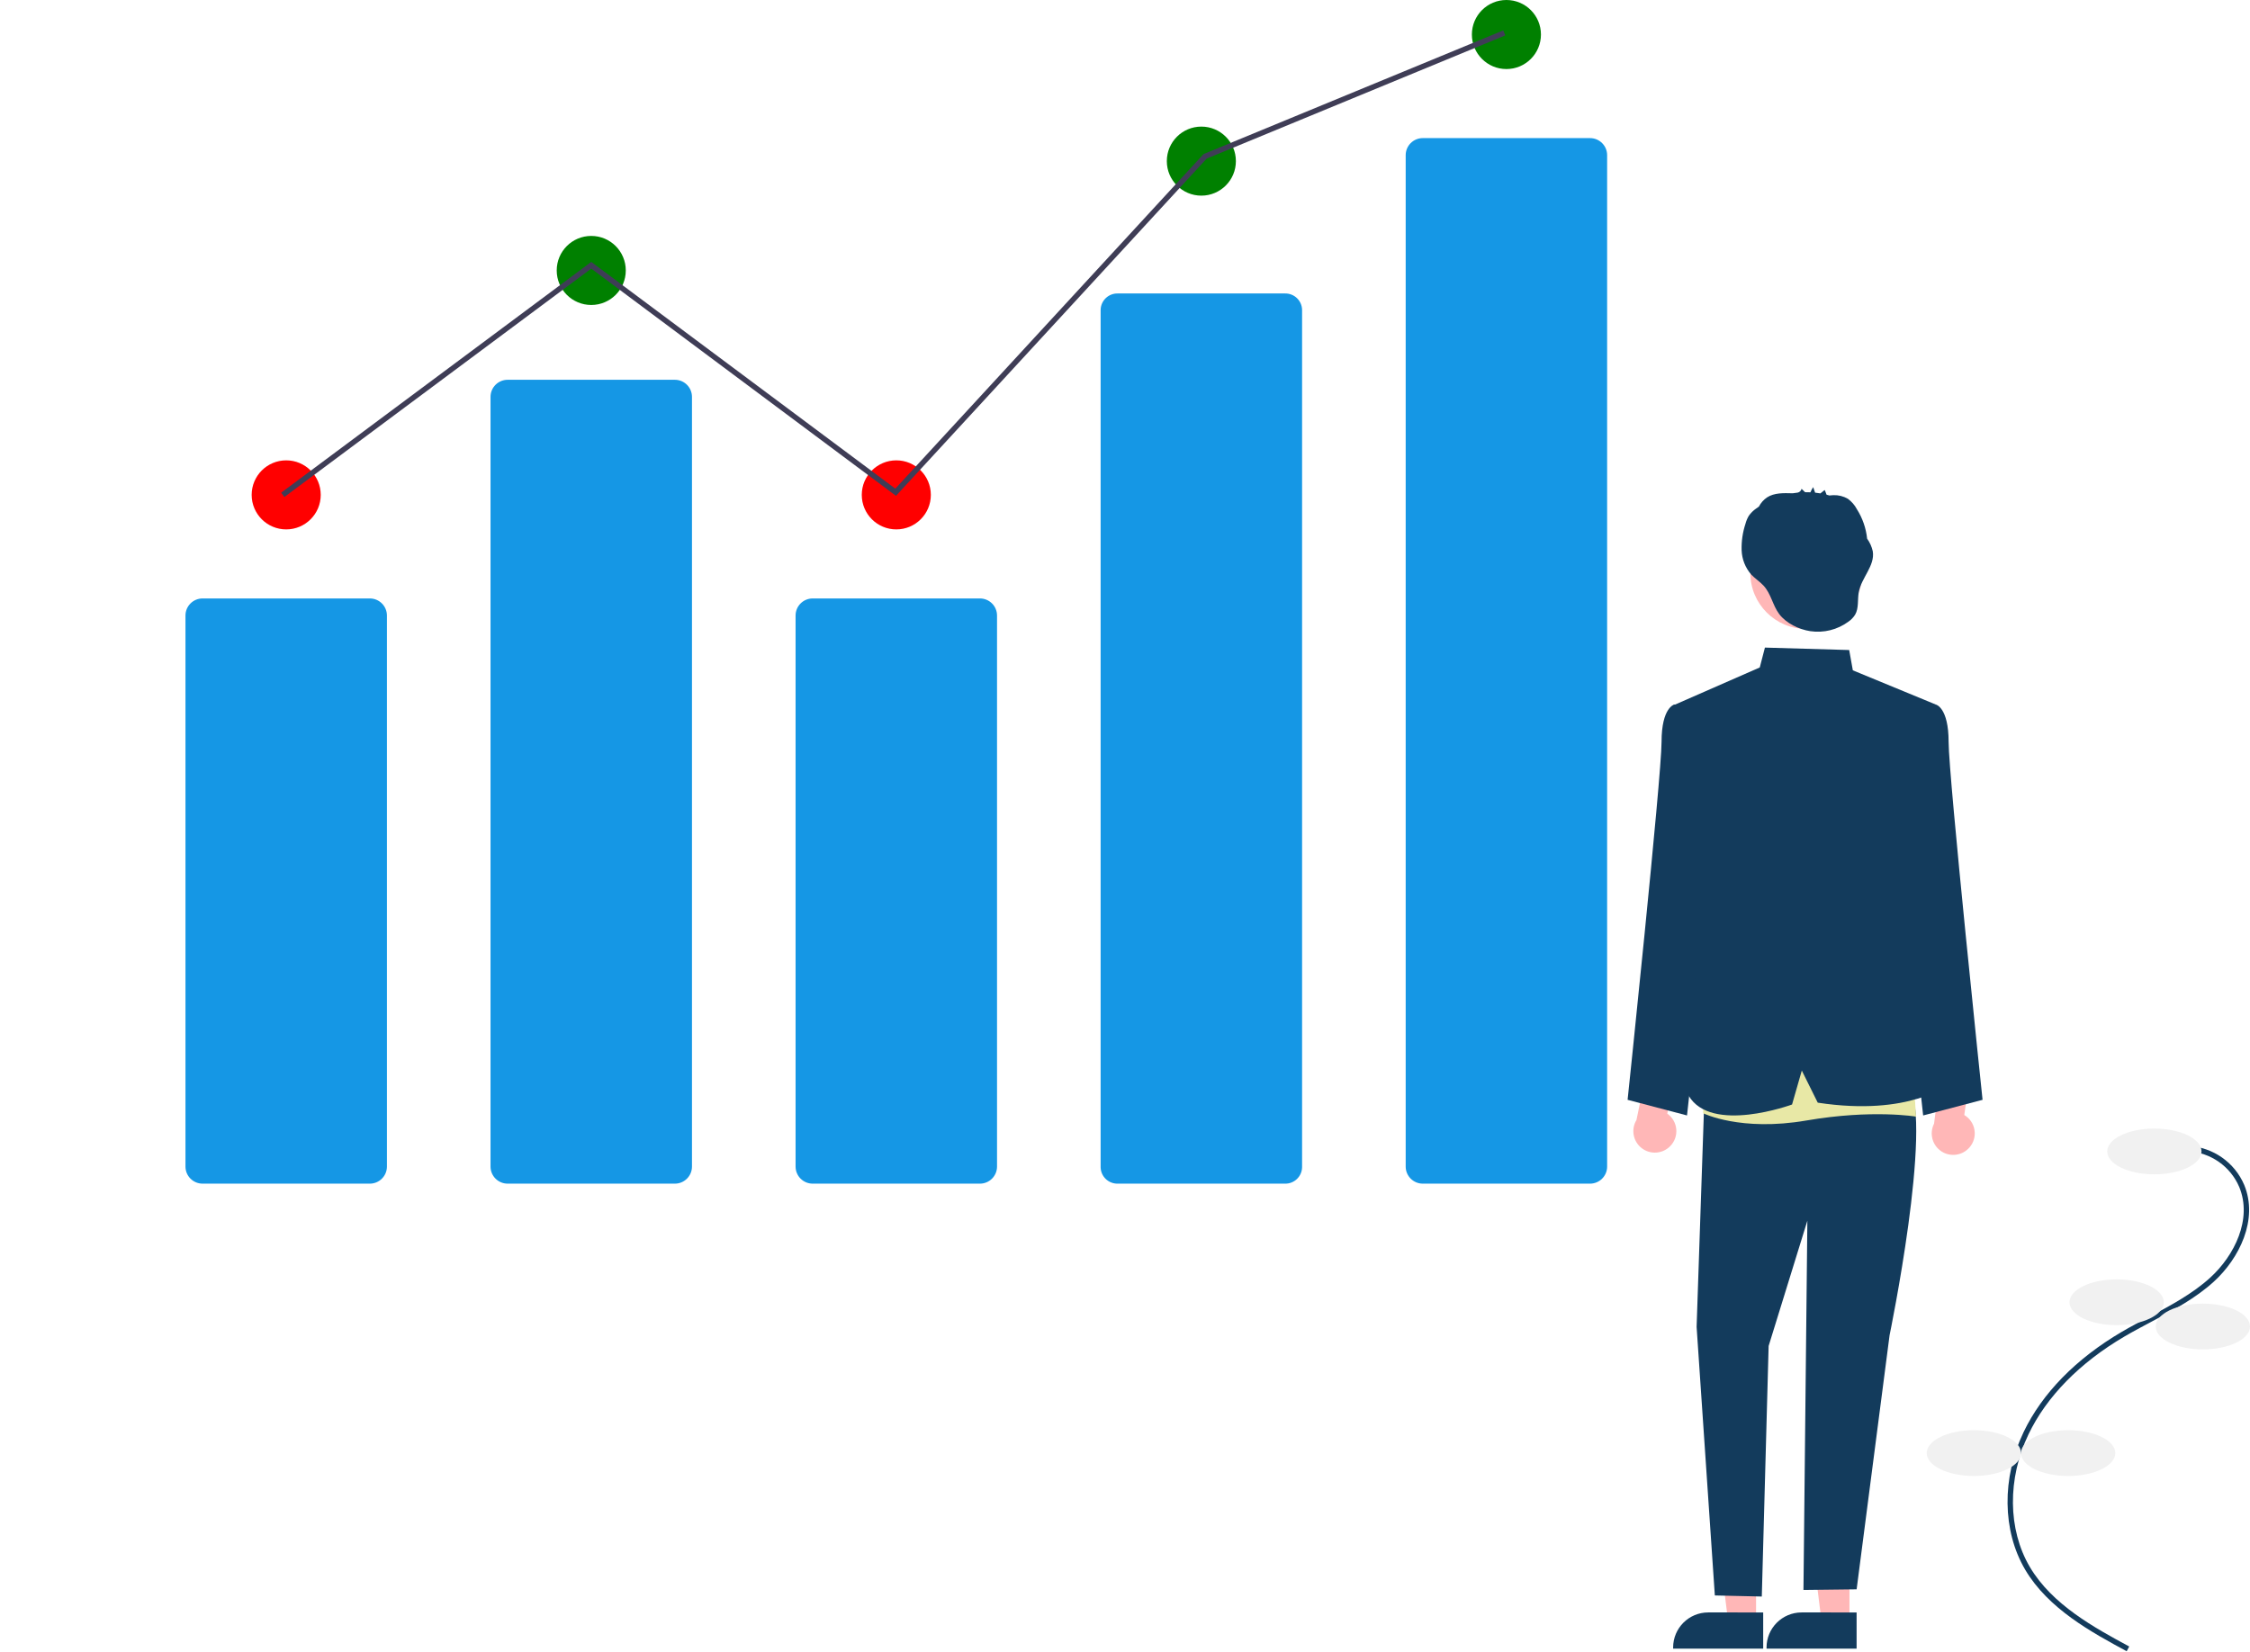
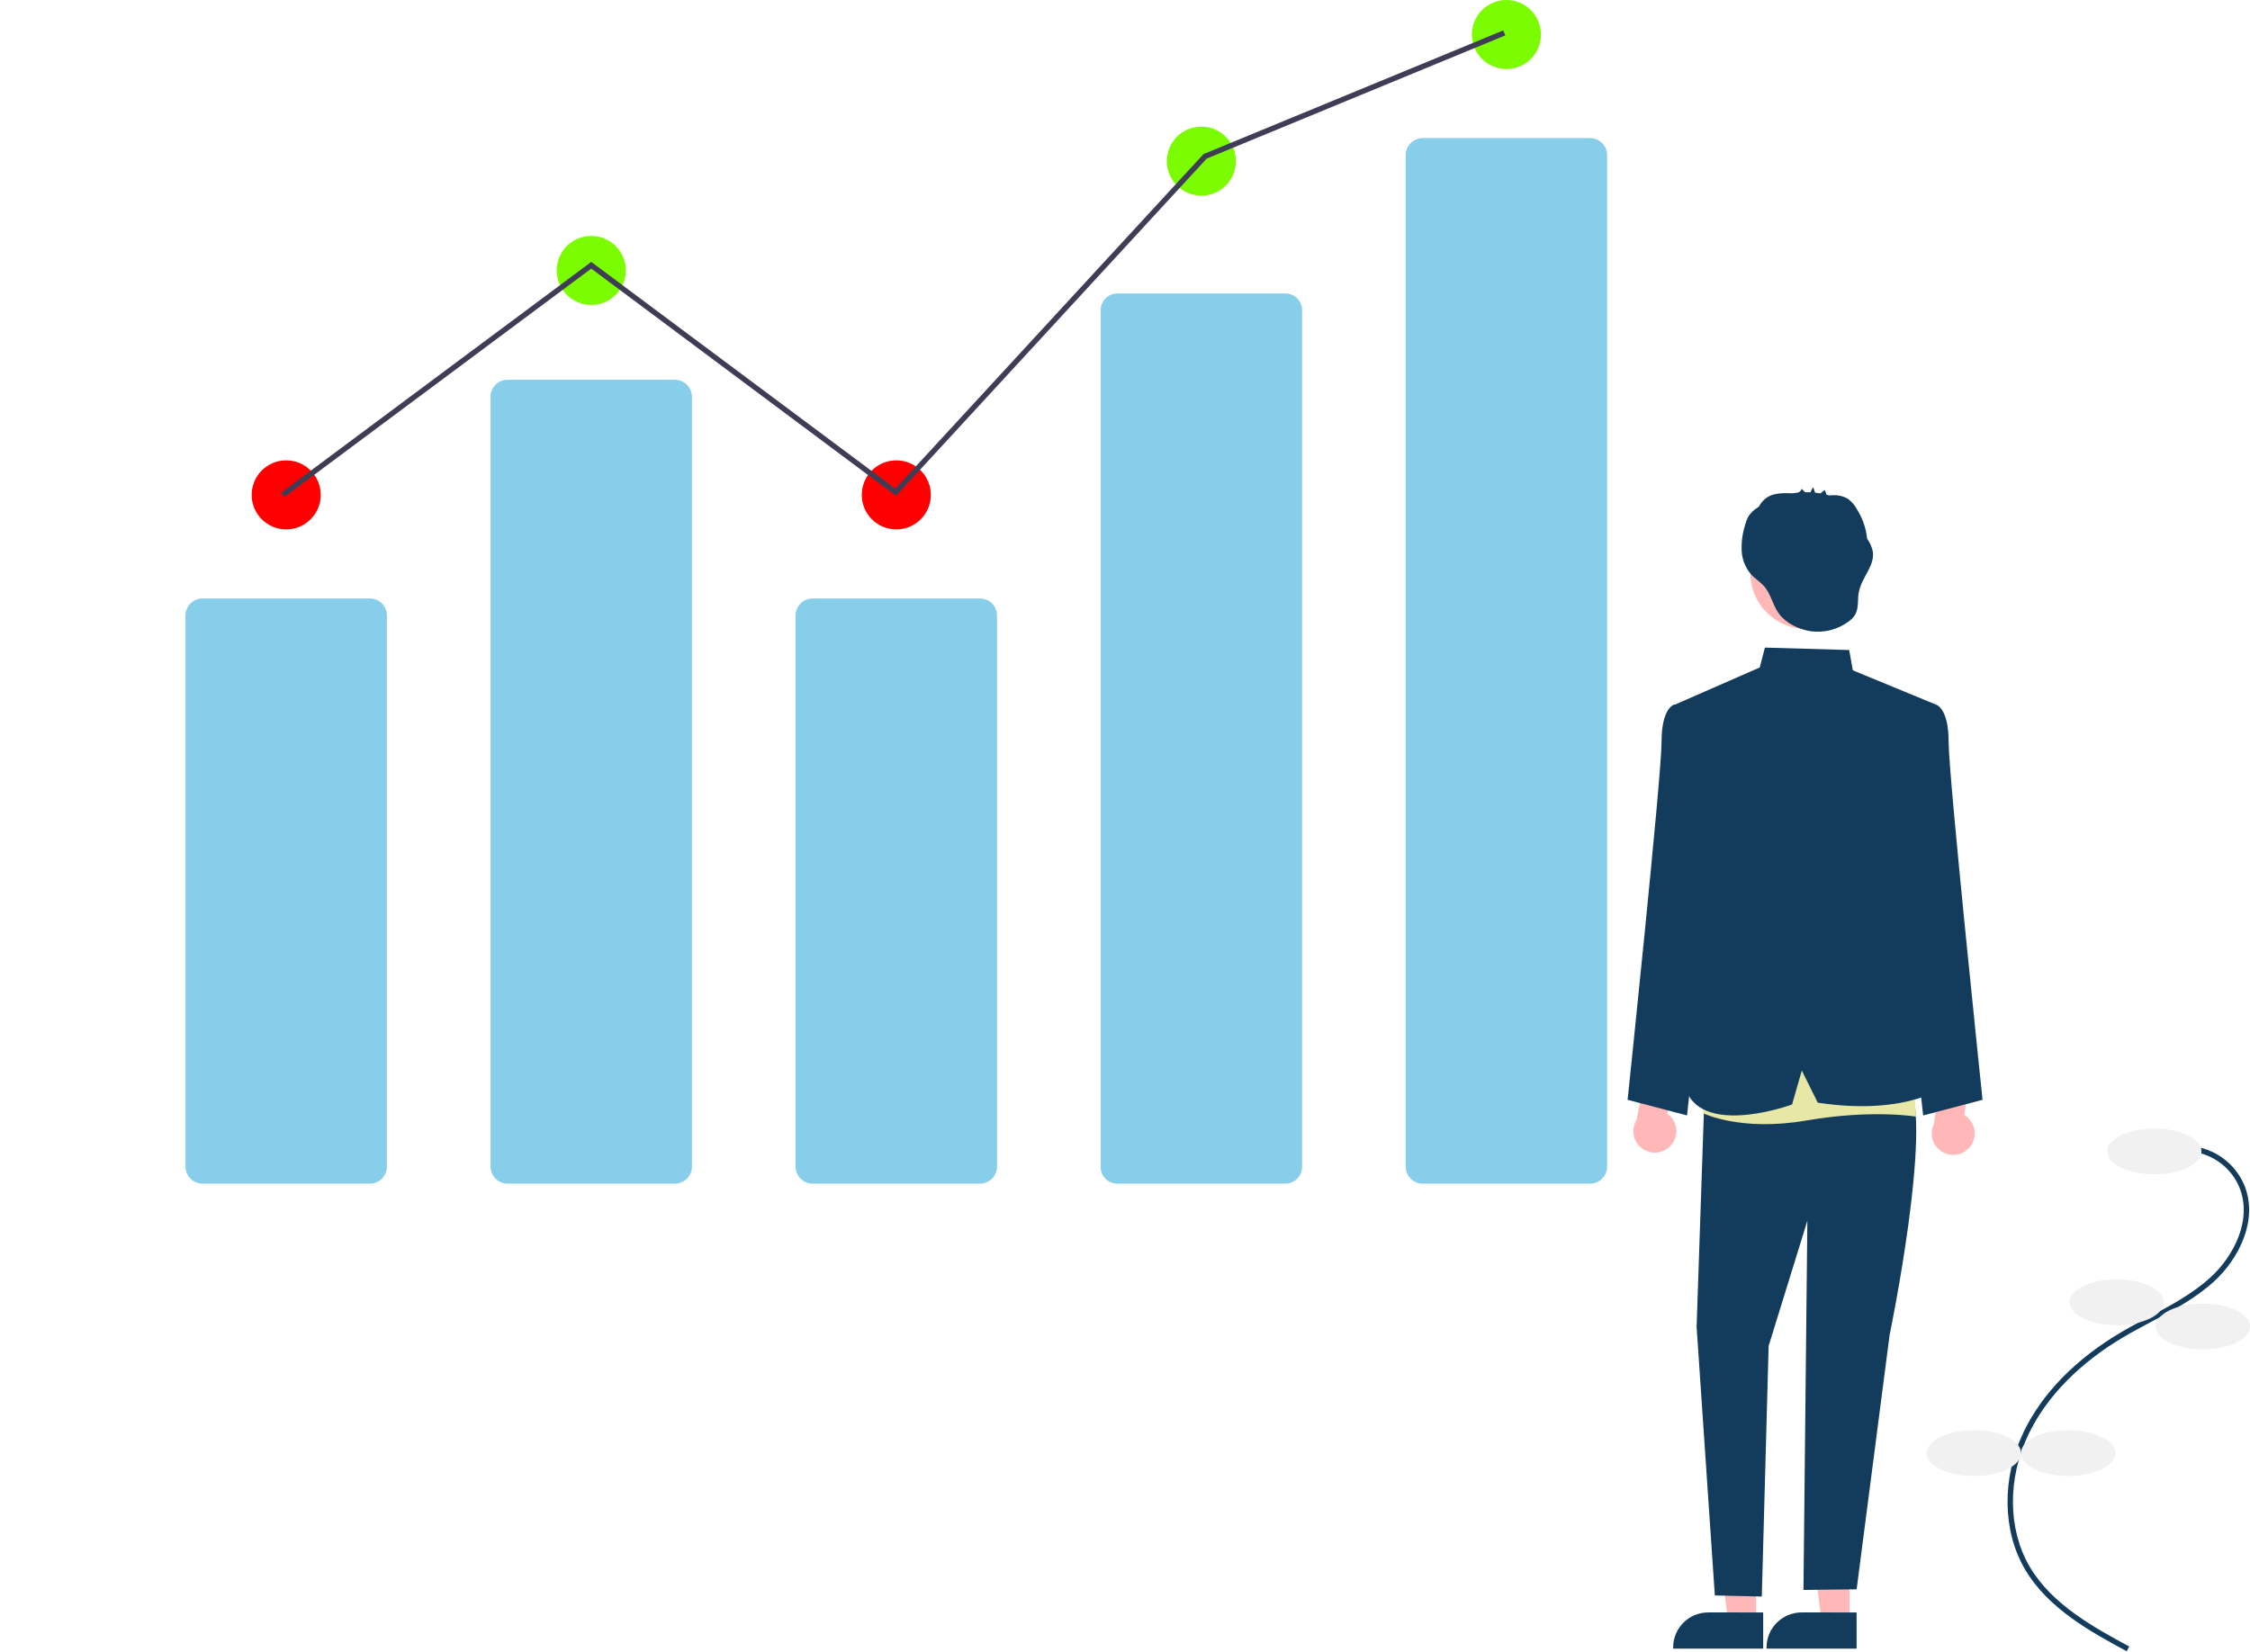
<svg xmlns="http://www.w3.org/2000/svg" data-name="Layer 1" width="835.213" height="613.098" viewBox="0 0 835.213 613.098">
  <style>
    .blink {
      animation: blink 1.5s infinite;
    }
  
  @-moz-keyframes blink {
  0% {
    opacity: 0;
  }
  25% {
    opacity: 0.25;
  }
  50% {
    opacity: 0.5;
  }
  75% {
    opacity: 0.75;
  }
  100% {
    opacity: 1;
  }
}
@-webkit-keyframes blink {
  0% {
    opacity: 0;
  }
  25% {
    opacity: 0.25;
  }
  50% {
    opacity: 0.5;
  }
  75% {
    opacity: 0.75;
  }
  100% {
    opacity: 1;
  }
}
@keyframes blink {
  0% {
    opacity: 0;
  }
  25% {
    opacity: 0.25;
  }
  50% {
    opacity: 0.5;
  }
  75% {
    opacity: 0.75;
  }
  100% {
    opacity: 1;
  }
}

  </style>
  <path d="M970.8,754.84l.951-1.759c-12.753-6.897-28.626-15.481-36.916-29.567-8.172-13.886-8.356-32.743-.479-49.211,6.704-14.016,19.018-26.572,35.611-36.313,3.273-1.921,6.709-3.742,10.031-5.503,8.031-4.256,16.336-8.658,23.184-14.903,9.432-8.601,16.568-23.035,11.249-35.891a23.856,23.856,0,0,0-20.677-14.467l-.113,1.997a21.861,21.861,0,0,1,18.948,13.248c4.943,11.947-1.839,25.505-10.754,33.636-6.661,6.074-14.852,10.415-22.773,14.613-3.342,1.771-6.797,3.603-10.108,5.546-16.938,9.943-29.526,22.798-36.403,37.174-8.16,17.061-7.946,36.637.559,51.089C941.685,739.095,957.828,747.826,970.8,754.84Z" transform="translate(-181.3664 -141.7423)" fill="#133B5C" />
  <ellipse cx="799.713" cy="427.525" rx="17.5" ry="8.5" fill="#f1f1f1" />
  <ellipse cx="785.713" cy="483.525" rx="17.5" ry="8.5" fill="#f1f1f1" />
  <ellipse cx="817.713" cy="492.525" rx="17.5" ry="8.5" fill="#f1f1f1" />
  <ellipse cx="767.713" cy="539.525" rx="17.5" ry="8.5" fill="#f1f1f1" />
  <ellipse cx="732.713" cy="539.525" rx="17.5" ry="8.5" fill="#f1f1f1" />
-   <path d="M318.653,581.226H256.558a6.349,6.349,0,0,1-6.342-6.342V370.286a6.349,6.349,0,0,1,6.342-6.342h62.095a6.349,6.349,0,0,1,6.342,6.342V574.884A6.349,6.349,0,0,1,318.653,581.226Z" transform="translate(-181.3664 -141.7423)" fill="#1597E5" />
-   <path d="M431.89,581.226H369.795a6.349,6.349,0,0,1-6.342-6.342V289.097a6.349,6.349,0,0,1,6.342-6.342h62.095a6.349,6.349,0,0,1,6.342,6.342V574.884A6.349,6.349,0,0,1,431.89,581.226Z" transform="translate(-181.3664 -141.7423)" fill="#1597E5" />
-   <path d="M545.128,581.226H483.033a6.349,6.349,0,0,1-6.342-6.342V370.286a6.349,6.349,0,0,1,6.342-6.342h62.095a6.349,6.349,0,0,1,6.342,6.342V574.884A6.349,6.349,0,0,1,545.128,581.226Z" transform="translate(-181.3664 -141.7423)" fill="#1597E5" />
-   <path d="M658.365,581.226H596.27a6.211,6.211,0,0,1-6.342-6.055V256.761a6.211,6.211,0,0,1,6.342-6.055h62.095a6.211,6.211,0,0,1,6.342,6.055V575.171A6.211,6.211,0,0,1,658.365,581.226Z" transform="translate(-181.3664 -141.7423)" fill="#1597E5" />
-   <path d="M771.603,581.226H709.508a6.349,6.349,0,0,1-6.342-6.342V199.362a6.349,6.349,0,0,1,6.342-6.342h62.095a6.349,6.349,0,0,1,6.342,6.342V574.884A6.349,6.349,0,0,1,771.603,581.226Z" transform="translate(-181.3664 -141.7423)" fill="#1597E5" />
+   <path d="M318.653,581.226H256.558a6.349,6.349,0,0,1-6.342-6.342V370.286a6.349,6.349,0,0,1,6.342-6.342h62.095a6.349,6.349,0,0,1,6.342,6.342V574.884A6.349,6.349,0,0,1,318.653,581.226Z" transform="translate(-181.3664 -141.7423)" fill="#87ceeb" />
+   <path d="M431.89,581.226H369.795a6.349,6.349,0,0,1-6.342-6.342V289.097a6.349,6.349,0,0,1,6.342-6.342h62.095a6.349,6.349,0,0,1,6.342,6.342V574.884A6.349,6.349,0,0,1,431.89,581.226Z" transform="translate(-181.3664 -141.7423)" fill="#87ceeb" />
+   <path d="M545.128,581.226H483.033a6.349,6.349,0,0,1-6.342-6.342V370.286a6.349,6.349,0,0,1,6.342-6.342h62.095a6.349,6.349,0,0,1,6.342,6.342V574.884A6.349,6.349,0,0,1,545.128,581.226Z" transform="translate(-181.3664 -141.7423)" fill="#87ceeb" />
+   <path d="M658.365,581.226H596.27a6.211,6.211,0,0,1-6.342-6.055V256.761a6.211,6.211,0,0,1,6.342-6.055h62.095a6.211,6.211,0,0,1,6.342,6.055V575.171A6.211,6.211,0,0,1,658.365,581.226Z" transform="translate(-181.3664 -141.7423)" fill="#87ceeb" />
+   <path d="M771.603,581.226H709.508a6.349,6.349,0,0,1-6.342-6.342V199.362a6.349,6.349,0,0,1,6.342-6.342h62.095a6.349,6.349,0,0,1,6.342,6.342V574.884A6.349,6.349,0,0,1,771.603,581.226Z" transform="translate(-181.3664 -141.7423)" fill="#87ceeb" />
  <circle cx="106.239" cy="183.744" r="12.819" class="blink" fill="red" />
-   <circle cx="219.476" cy="100.418" r="12.819" class="blink" fill="green" />
+   <circle cx="219.476" cy="100.418" r="12.819" class="blink" fill="#7cfc00" />
  <circle cx="332.714" cy="183.744" r="12.819" class="blink" fill="red" />
-   <circle cx="445.951" cy="59.824" r="12.819" class="blink" fill="green" />
-   <circle cx="559.189" cy="12.819" r="12.819" class="blink" fill="green" />
+   <circle cx="445.951" cy="59.824" r="12.819" class="blink" fill="#7cfc00" />
+   <circle cx="559.189" cy="12.819" r="12.819" class="blink" fill="#7cfc00" />
  <path d="M801.302,567.353a7.93,7.93,0,0,0-1.034-12.116l3.932-17.69-10.167-5.011-5.201,25.059a7.973,7.973,0,0,0,12.471,9.757Z" transform="translate(-181.3664 -141.7423)" fill="#ffb7b7" />
  <path d="M912.485,567.741a7.93,7.93,0,0,0-1.969-11.999l2.551-17.941-10.524-4.21-3.247,25.386a7.973,7.973,0,0,0,13.189,8.763Z" transform="translate(-181.3664 -141.7423)" fill="#ffb7b7" />
  <polygon points="651.862 602.078 641.494 602.077 636.562 562.087 651.864 562.088 651.862 602.078" fill="#ffb7b7" />
  <path d="M835.873,753.87l-33.43-.001v-.423a13.013,13.013,0,0,1,13.012-13.012h.001l20.418.001Z" transform="translate(-181.3664 -141.7423)" fill="#133B5C" />
  <polygon points="686.535 602.078 676.167 602.077 671.235 562.087 686.537 562.088 686.535 602.078" fill="#ffb7b7" />
  <path d="M870.546,753.87l-33.43-.001v-.423a13.013,13.013,0,0,1,13.012-13.012h.001l20.418.001Z" transform="translate(-181.3664 -141.7423)" fill="#133B5C" />
  <path d="M888.777,407.372l11.18-4.034s4.745,1.008,4.745,13.876,12.602,132.882,12.602,132.882l-22.054,5.807L882.784,442.04Z" transform="translate(-181.3664 -141.7423)" fill="#133B5C" />
  <path d="M814.07,407.372l-11.18-4.034s-4.745,1.008-4.745,13.876-12.602,132.882-12.602,132.882l22.054,5.807L820.063,442.04Z" transform="translate(-181.3664 -141.7423)" fill="#133B5C" />
  <path d="M814.214,544.249,811.158,634.401l6.766,99.724,17.432.403,2.537-93.025,14.377-46.512-1.45,137.092,19.739-.236,12.226-94.318s16.145-78.057,7.192-93.279l-41.232-13.711Z" transform="translate(-181.3664 -141.7423)" fill="#133B5C" />
  <path d="M814.55,533.386l-.995,21.687s13.911,6.923,38.364,2.706,40.706-1.437,40.706-1.437l-1.877-27.646Z" transform="translate(-181.3664 -141.7423)" fill="#E8E8A6" />
  <path d="M802.446,403.658l32.154-14.09,1.918-7.38,31.28.906,1.352,7.539,30.808,12.704L886.383,450.535l1.392,33.202,16.926,60.512s-14.277,12.125-48.577,6.908L850.206,539.232l-3.62,12.612s-30.077,11.064-38.413-3.339L814.214,444.459Z" transform="translate(-181.3664 -141.7423)" fill="#133B5C" />
  <circle cx="670.507" cy="212.744" r="20.771" fill="#ffb7b7" />
  <path d="M876.553,346.437a12.65,12.65,0,0,0-2.099-4.69,25.34,25.34,0,0,0-3.783-10.913,11.45,11.45,0,0,0-3.389-3.912,10.004,10.004,0,0,0-5.332-1.329c-.339-.006-.947.097-1.496.122-.351-.109-.705-.206-1.06-.297-.207-.461-.618-1.804-.732-1.713l-1.547,1.229c-.654-.114-1.312-.202-1.972-.272q-.36-1.028-.721-2.056a14.089,14.089,0,0,0-1.022,1.921q-.985-.048-1.972-.034l-1.315-1.263a1.855,1.855,0,0,1-1.451,1.421c-.605.062-1.208.143-1.808.24-.049-0-.098,0-.146-.001-3.239-.081-6.723-.226-9.431,1.552a9.293,9.293,0,0,0-3.002,3.408c-.332.225-.664.449-.986.688a10.78,10.78,0,0,0-2.778,2.754,11.677,11.677,0,0,0-1.229,2.978,28.551,28.551,0,0,0-1.415,9.754,14.476,14.476,0,0,0,3.558,9.034c1.389,1.492,3.155,2.594,4.545,4.085,2.864,3.069,3.401,7.35,5.85,10.597,2.591,3.435,7.319,5.695,11.472,6.343a19.163,19.163,0,0,0,14.275-3.56,8.832,8.832,0,0,0,2.431-2.548c1.441-2.493.83-5.627,1.366-8.456C872.367,356.214,877.428,351.763,876.553,346.437Z" transform="translate(-181.3664 -141.7423)" fill="#133B5C" />
  <polygon points="105.555 184.546 104.361 182.942 219.477 97.239 332.348 181.429 446.764 57.205 446.969 57.121 558.009 11.292 558.772 13.141 447.936 58.885 332.597 184.11 219.476 99.733 105.555 184.546" fill="#3f3d56" />
</svg>
